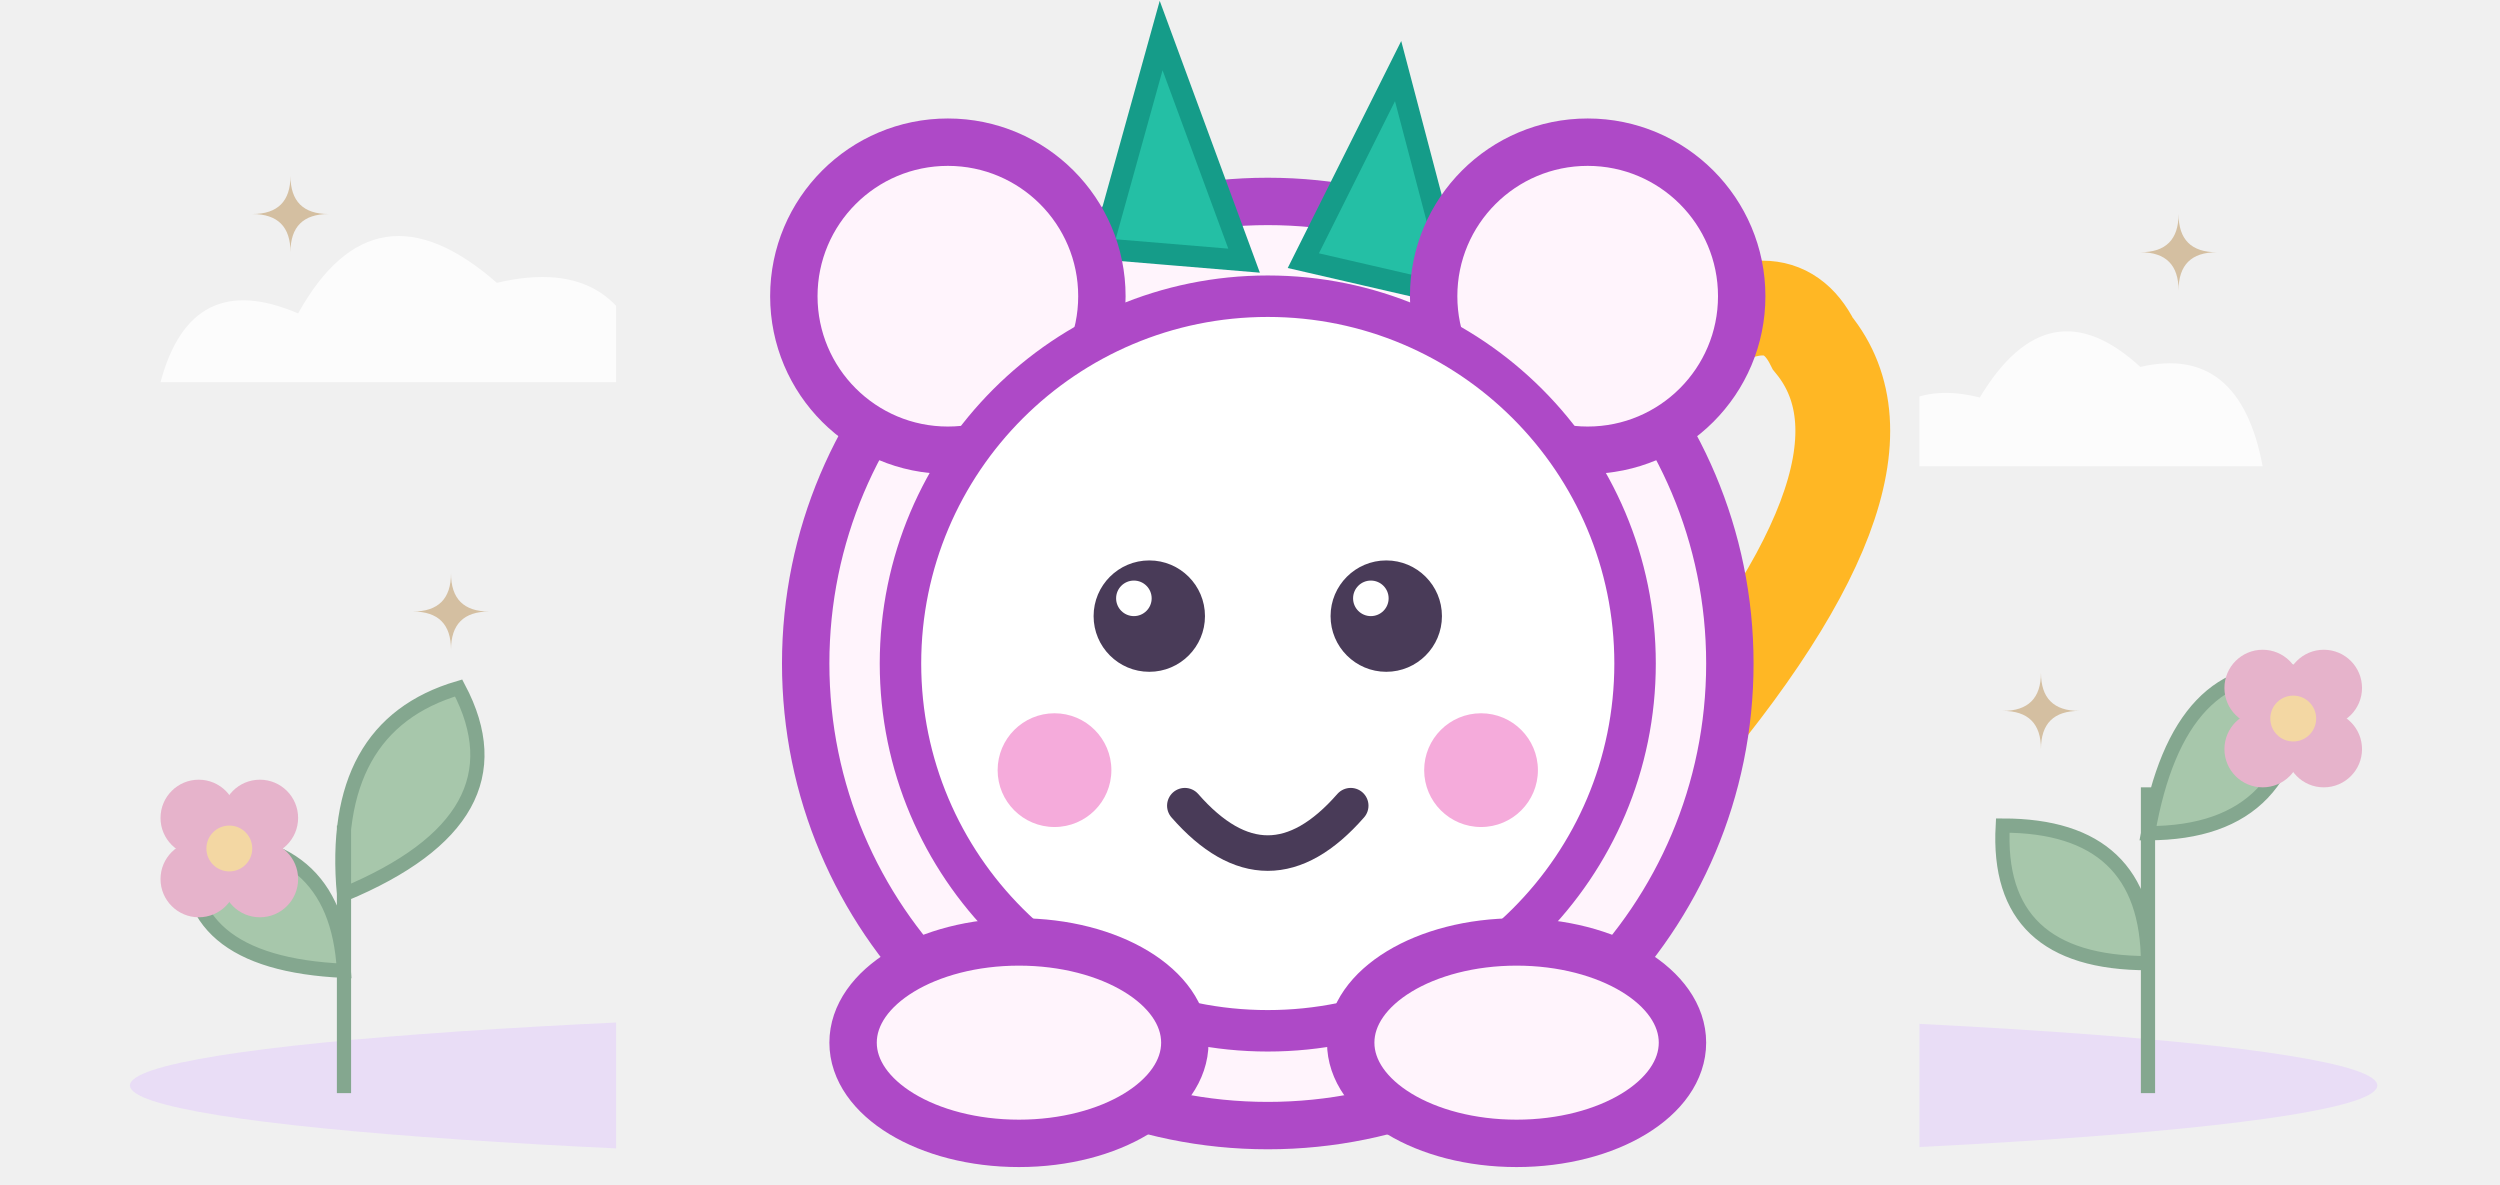
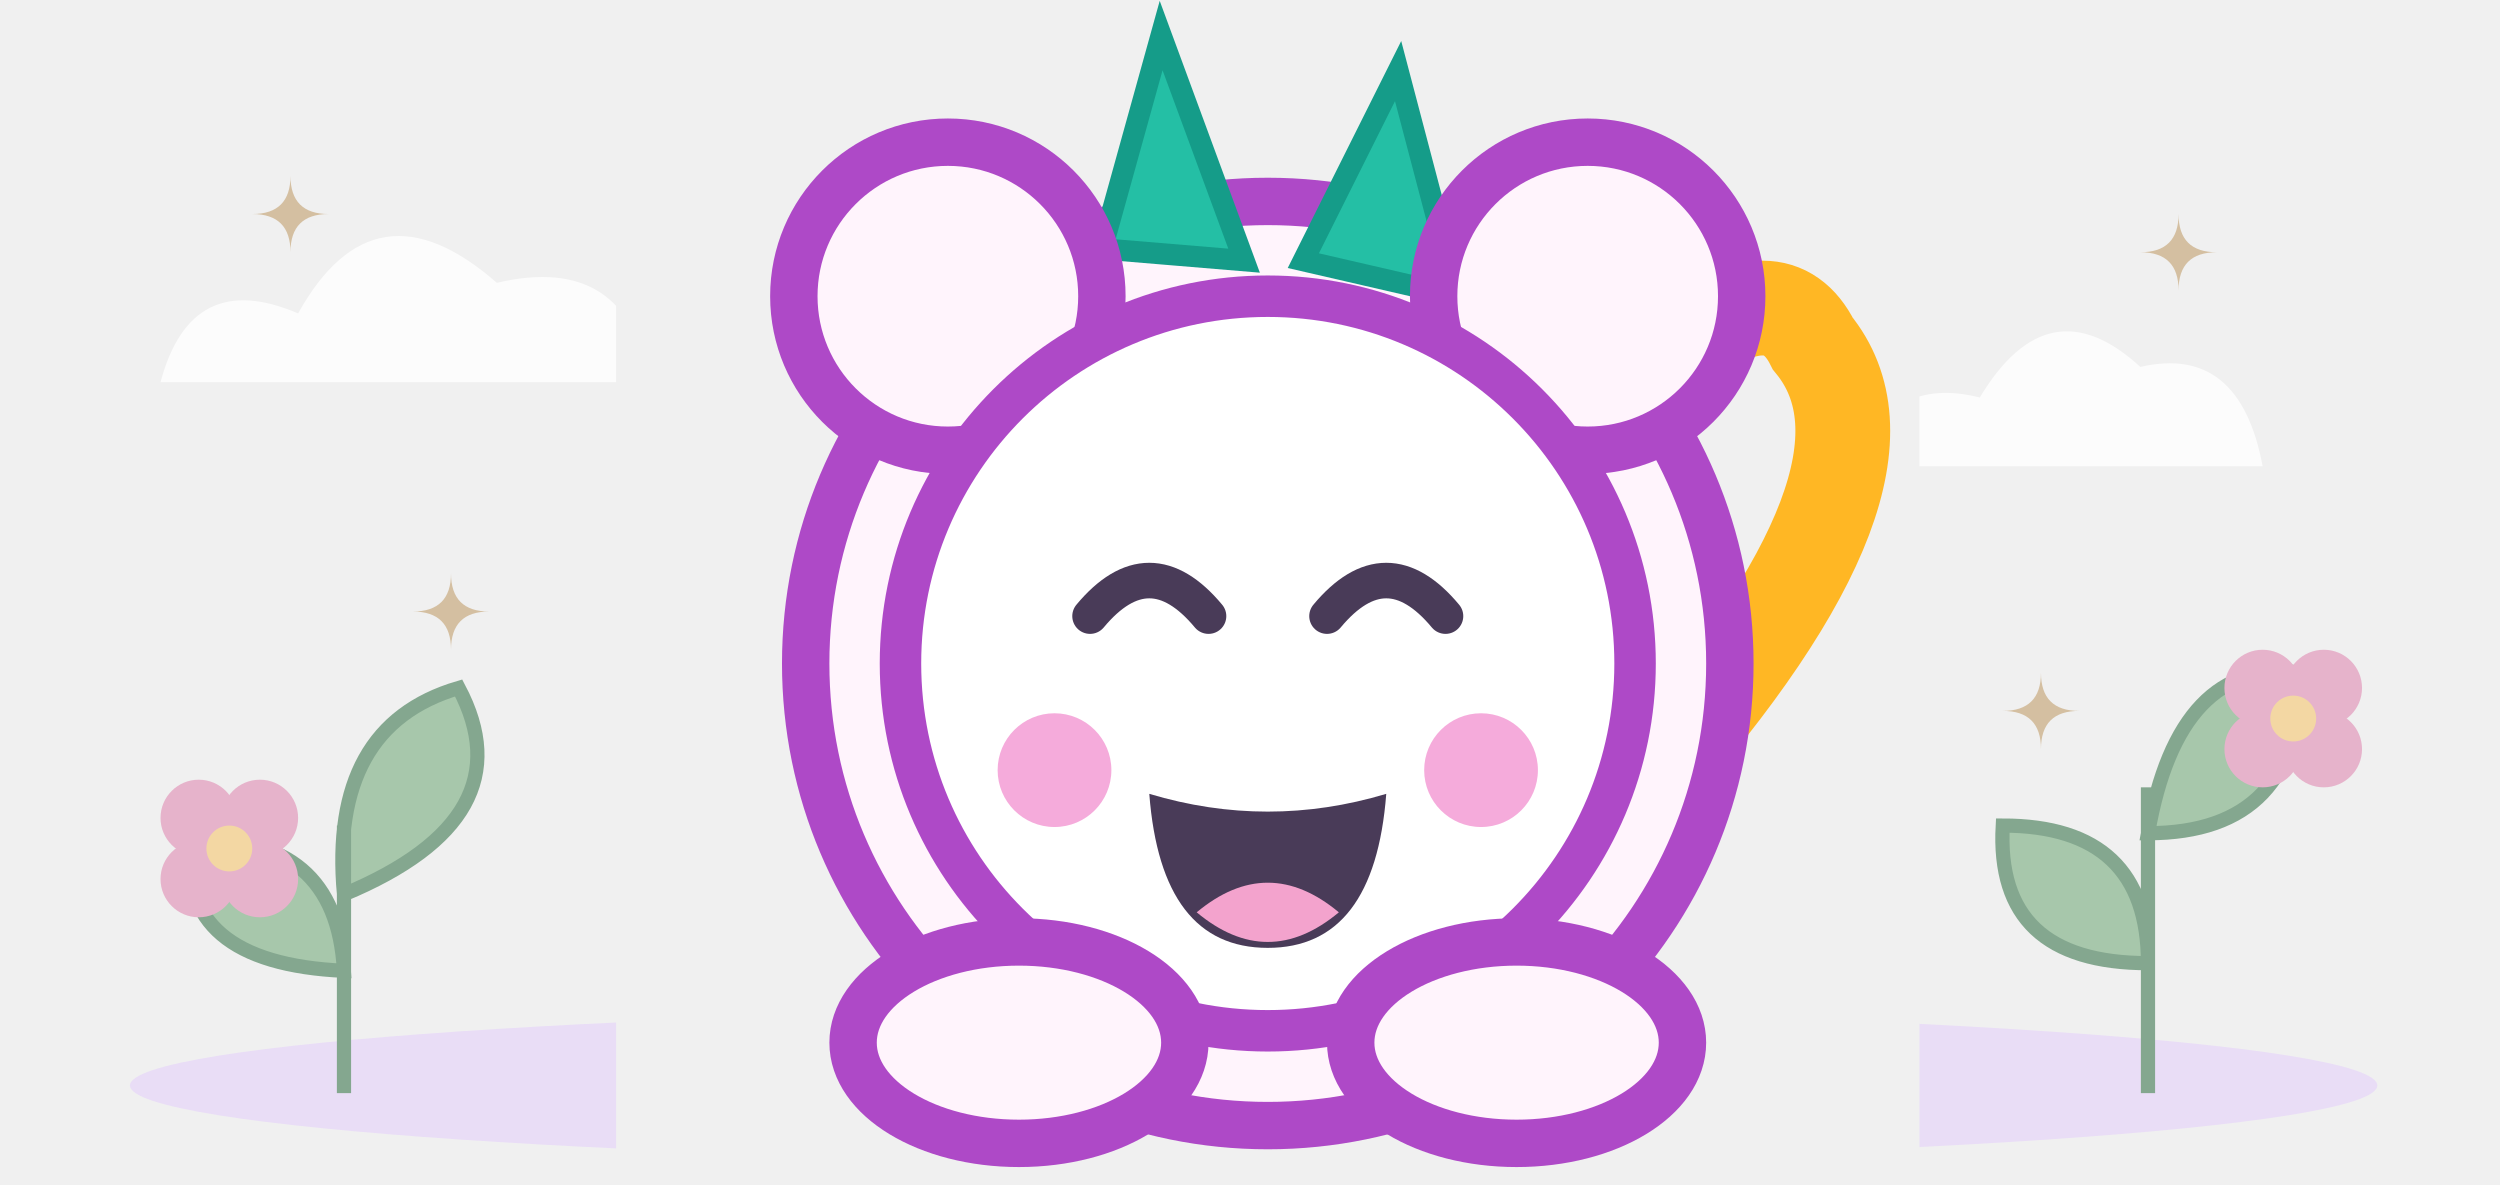
<svg xmlns="http://www.w3.org/2000/svg" width="211" height="100" viewBox="0 0 211 100" fill="none">
  <defs>
    <mask id="pl-cozy-clear">
      <rect width="211" height="100" fill="white" />
      <rect x="52" y="0" width="110" height="100" fill="black" />
    </mask>
  </defs>
  <g mask="url(#pl-cozy-clear)">
    <path d="M105.806 98.064C158.184 98.064 200.645 95.176 200.645 91.613C200.645 88.05 158.184 85.161 105.806 85.161C53.428 85.161 10.968 88.05 10.968 91.613C10.968 95.176 53.428 98.064 105.806 98.064Z" fill="#E9DDF6" />
    <path opacity="0.8" d="M13.548 32.258C15.269 25.806 19.14 23.871 25.161 26.452C29.462 18.71 35.054 17.849 41.935 23.871C49.247 22.151 53.548 24.946 54.839 32.258H13.548ZM156.774 39.355C158.495 34.194 161.935 32.258 167.097 33.548C170.968 27.097 175.484 26.236 180.645 30.968C186.237 29.677 189.677 32.473 190.968 39.355H156.774Z" fill="white" />
    <path d="M24.516 14.839C24.516 16.989 23.441 18.064 21.29 18.064C23.441 18.064 24.516 19.14 24.516 21.29C24.516 19.14 25.591 18.064 27.742 18.064C25.591 18.064 24.516 16.989 24.516 14.839Z" fill="#D4BFA1" />
    <path d="M183.871 18.064C183.871 20.215 182.796 21.29 180.645 21.29C182.796 21.29 183.871 22.366 183.871 24.516C183.871 22.366 184.946 21.29 187.097 21.29C184.946 21.29 183.871 20.215 183.871 18.064Z" fill="#D4BFA1" />
    <path d="M172.258 56.774C172.258 58.925 171.183 60 169.032 60C171.183 60 172.258 61.075 172.258 63.226C172.258 61.075 173.333 60 175.484 60C173.333 60 172.258 58.925 172.258 56.774Z" fill="#D4BFA1" />
    <path d="M38.065 48.387C38.065 50.538 36.989 51.613 34.839 51.613C36.989 51.613 38.065 52.688 38.065 54.839C38.065 52.688 39.14 51.613 41.29 51.613C39.14 51.613 38.065 50.538 38.065 48.387Z" fill="#D4BFA1" />
    <path d="M29.032 92.258V69.677V92.258ZM29.032 81.936C19.57 81.505 15.269 77.85 16.129 70.968C24.301 70.538 28.602 74.194 29.032 81.936ZM29.032 75.484C28.172 66.022 31.398 60.215 38.71 58.065C42.581 65.376 39.355 71.183 29.032 75.484ZM181.29 92.258V66.452V92.258ZM181.29 81.29C172.688 81.29 168.602 77.419 169.032 69.677C177.204 69.677 181.29 73.548 181.29 81.29ZM181.29 70.323C183.011 60.43 187.312 55.914 194.194 56.774C194.194 65.806 189.892 70.323 181.29 70.323Z" fill="#A7C7AB" />
    <path d="M29.032 92.258V69.677M181.29 92.258V66.452M29.032 81.936C19.57 81.505 15.269 77.85 16.129 70.968C24.301 70.538 28.602 74.194 29.032 81.936ZM29.032 75.484C28.172 66.022 31.398 60.215 38.71 58.065C42.581 65.376 39.355 71.183 29.032 75.484ZM181.29 81.29C172.688 81.29 168.602 77.419 169.032 69.677C177.204 69.677 181.29 73.548 181.29 81.29ZM181.29 70.323C183.011 60.43 187.312 55.914 194.194 56.774C194.194 65.806 189.892 70.323 181.29 70.323Z" stroke="#84A78F" stroke-width="1.2" />
    <path d="M16.774 72.258C18.556 72.258 20 70.814 20 69.032C20 67.251 18.556 65.806 16.774 65.806C14.993 65.806 13.548 67.251 13.548 69.032C13.548 70.814 14.993 72.258 16.774 72.258Z" fill="#E6B3CB" />
    <path d="M21.936 72.258C23.717 72.258 25.161 70.814 25.161 69.032C25.161 67.251 23.717 65.806 21.936 65.806C20.154 65.806 18.71 67.251 18.71 69.032C18.71 70.814 20.154 72.258 21.936 72.258Z" fill="#E6B3CB" />
    <path d="M16.774 77.419C18.556 77.419 20 75.975 20 74.194C20 72.412 18.556 70.968 16.774 70.968C14.993 70.968 13.548 72.412 13.548 74.194C13.548 75.975 14.993 77.419 16.774 77.419Z" fill="#E6B3CB" />
    <path d="M21.936 77.419C23.717 77.419 25.161 75.975 25.161 74.194C25.161 72.412 23.717 70.968 21.936 70.968C20.154 70.968 18.71 72.412 18.71 74.194C18.71 75.975 20.154 77.419 21.936 77.419Z" fill="#E6B3CB" />
    <path d="M19.355 73.548C20.424 73.548 21.29 72.682 21.29 71.613C21.29 70.544 20.424 69.677 19.355 69.677C18.286 69.677 17.419 70.544 17.419 71.613C17.419 72.682 18.286 73.548 19.355 73.548Z" fill="#F3D7A3" />
    <path d="M190.968 61.29C192.749 61.29 194.194 59.846 194.194 58.065C194.194 56.283 192.749 54.839 190.968 54.839C189.186 54.839 187.742 56.283 187.742 58.065C187.742 59.846 189.186 61.29 190.968 61.29Z" fill="#E6B3CB" />
    <path d="M196.129 61.29C197.911 61.29 199.355 59.846 199.355 58.065C199.355 56.283 197.911 54.839 196.129 54.839C194.347 54.839 192.903 56.283 192.903 58.065C192.903 59.846 194.347 61.29 196.129 61.29Z" fill="#E6B3CB" />
    <path d="M190.968 66.452C192.749 66.452 194.194 65.007 194.194 63.226C194.194 61.444 192.749 60 190.968 60C189.186 60 187.742 61.444 187.742 63.226C187.742 65.007 189.186 66.452 190.968 66.452Z" fill="#E6B3CB" />
    <path d="M196.129 66.452C197.911 66.452 199.355 65.007 199.355 63.226C199.355 61.444 197.911 60 196.129 60C194.347 60 192.903 61.444 192.903 63.226C192.903 65.007 194.347 66.452 196.129 66.452Z" fill="#E6B3CB" />
    <path d="M193.548 62.581C194.617 62.581 195.484 61.714 195.484 60.645C195.484 59.576 194.617 58.71 193.548 58.71C192.479 58.71 191.613 59.576 191.613 60.645C191.613 61.714 192.479 62.581 193.548 62.581Z" fill="#F3D7A3" />
    <path d="M85.161 43.871C92.287 43.871 98.064 38.094 98.064 30.968C98.064 23.841 92.287 18.064 85.161 18.064C78.035 18.064 72.258 23.841 72.258 30.968C72.258 38.094 78.035 43.871 85.161 43.871Z" fill="#CBB5E6" stroke="#9B829A" stroke-width="1.5" />
    <path d="M129.677 43.871C136.804 43.871 142.581 38.094 142.581 30.968C142.581 23.841 136.804 18.064 129.677 18.064C122.551 18.064 116.774 23.841 116.774 30.968C116.774 38.094 122.551 43.871 129.677 43.871Z" fill="#CBB5E6" stroke="#9B829A" stroke-width="1.5" />
    <path d="M85.161 37.419C88.724 37.419 91.613 34.531 91.613 30.968C91.613 27.405 88.724 24.516 85.161 24.516C81.598 24.516 78.71 27.405 78.71 30.968C78.71 34.531 81.598 37.419 85.161 37.419Z" fill="#F0E6FA" />
    <path d="M129.677 37.419C133.241 37.419 136.129 34.531 136.129 30.968C136.129 27.405 133.241 24.516 129.677 24.516C126.114 24.516 123.226 27.405 123.226 30.968C123.226 34.531 126.114 37.419 129.677 37.419Z" fill="#F0E6FA" />
    <path d="M78.71 42.581C72.258 36.559 67.527 37.634 64.516 45.806C58.925 49.677 58.065 54.624 61.935 60.645C55.914 67.527 56.774 73.333 64.516 78.064C63.226 87.527 67.742 92.043 78.064 91.613C82.366 98.064 87.957 98.925 94.839 94.194C101.29 100.645 107.527 100.645 113.548 94.194C122.151 99.785 128.817 98.925 133.548 91.613C143.441 91.613 147.527 86.882 145.806 77.419C153.548 73.548 155.054 67.742 150.323 60C154.194 51.828 152.043 45.806 143.871 41.935C140.86 32.473 135.914 29.677 129.032 33.548C121.72 26.237 114.194 26.021 106.452 32.903C100.43 27.312 94.839 30.538 89.677 42.581H78.71Z" fill="#CBB5E6" stroke="#9B829A" stroke-width="1.5" />
    <path d="M88.387 96.774C96.226 96.774 102.581 93.308 102.581 89.032C102.581 84.757 96.226 81.29 88.387 81.29C80.548 81.29 74.194 84.757 74.194 89.032C74.194 93.308 80.548 96.774 88.387 96.774Z" fill="#CBB5E6" stroke="#9B829A" stroke-width="1.2" />
    <path d="M127.097 96.774C134.936 96.774 141.29 93.308 141.29 89.032C141.29 84.757 134.936 81.29 127.097 81.29C119.258 81.29 112.903 84.757 112.903 89.032C112.903 93.308 119.258 96.774 127.097 96.774Z" fill="#CBB5E6" stroke="#9B829A" stroke-width="1.2" />
    <path d="M107.097 70.323C115.648 70.323 122.581 65.123 122.581 58.71C122.581 52.296 115.648 47.097 107.097 47.097C98.545 47.097 91.613 52.296 91.613 58.71C91.613 65.123 98.545 70.323 107.097 70.323Z" fill="#F0E6FA" />
    <path d="M104.516 55.484C106.237 53.763 107.957 53.763 109.677 55.484L107.097 58.71L104.516 55.484Z" fill="#9B829A" />
    <path d="M90.323 49.677C92.473 47.097 94.624 47.097 96.774 49.677M117.419 49.677C119.57 47.097 121.72 47.097 123.871 49.677" stroke="#69536D" stroke-width="2.5" stroke-linecap="round" />
    <path opacity="0.6" d="M88.387 61.29C91.238 61.29 93.548 60.135 93.548 58.71C93.548 57.284 91.238 56.129 88.387 56.129C85.537 56.129 83.226 57.284 83.226 58.71C83.226 60.135 85.537 61.29 88.387 61.29Z" fill="#E2A4B7" />
    <path opacity="0.6" d="M126.452 61.29C129.302 61.29 131.613 60.135 131.613 58.71C131.613 57.284 129.302 56.129 126.452 56.129C123.601 56.129 121.29 57.284 121.29 58.71C121.29 60.135 123.601 61.29 126.452 61.29Z" fill="#E2A4B7" />
    <path d="M101.935 61.935C105.376 64.946 108.817 64.946 112.258 61.935" stroke="#9B829A" stroke-width="1.6" stroke-linecap="round" />
    <path d="M105.806 76.774C105.806 76.774 92.258 69.032 94.839 62.581C96.989 59.57 100.645 59.785 105.806 63.226C110.968 59.785 114.624 59.57 116.774 62.581C118.495 66.882 114.839 71.613 105.806 76.774Z" fill="#DC9EB7" stroke="#9B829A" stroke-width="1.2" />
    <path d="M80.772 75.585C85.616 77.844 90.641 77.319 91.996 74.412C93.352 71.506 90.524 67.319 85.68 65.06C80.836 62.801 75.81 63.326 74.455 66.233C73.1 69.139 75.928 73.326 80.772 75.585Z" fill="#CBB5E6" />
    <path d="M132.777 75.585C137.62 73.326 140.449 69.139 139.093 66.233C137.738 63.326 132.713 62.801 127.869 65.06C123.025 67.319 120.197 71.506 121.552 74.412C122.907 77.319 127.933 77.844 132.777 75.585Z" fill="#CBB5E6" />
    <g opacity="0.5">
      <path d="M103.871 82.581V89.677V82.581ZM101.935 84.516H105.806H101.935ZM101.935 87.742H105.806H101.935Z" fill="black" />
      <path d="M103.871 82.581V89.677M101.935 84.516H105.806M101.935 87.742H105.806" stroke="#9B829A" stroke-width="0.8" />
    </g>
  </g>
  <g transform="translate(57 0) scale(1)">
    <g data-cozy-mascot="true">
      <path d="M82 66Q105 40 96 29Q93 23 85 29" fill="none" stroke="#FFB724" stroke-width="8" stroke-linecap="round" />
      <circle cx="50" cy="56" r="39" fill="#FFF4FC" stroke="#AE49C7" stroke-width="4" />
      <path d="M36 21L41 3L48 22Z M53 22L61 6L66 25Z" fill="#24BFA5" stroke="#159C89" stroke-width="1.8" />
      <circle cx="23" cy="25" r="13" fill="#FFF4FC" stroke="#AE49C7" stroke-width="4" />
      <circle cx="77" cy="25" r="13" fill="#FFF4FC" stroke="#AE49C7" stroke-width="4" />
      <circle cx="50" cy="56" r="31" fill="#FFFFFF" stroke="#AE49C7" stroke-width="3.5" />
-       <circle cx="40" cy="52" r="4.7" fill="#493B58" />
-       <circle cx="60" cy="52" r="4.7" fill="#493B58" />
-       <circle cx="38.7" cy="50.5" r="1.5" fill="white" />
-       <circle cx="58.7" cy="50.5" r="1.5" fill="white" />
+       <path d="M35 52Q40 46 45 52M55 52Q60 46 65 52" stroke="#493B58" stroke-width="3" fill="none" stroke-linecap="round" />
      <circle cx="32" cy="65" r="4.8" fill="#F5ABDB" />
      <circle cx="68" cy="65" r="4.8" fill="#F5ABDB" />
-       <path d="M43 68Q50 76 57 68" stroke="#493B58" stroke-width="3" fill="none" stroke-linecap="round" />
+       <path d="M40 67Q50 70 60 67Q59 80 50 80Q41 80 40 67Z" fill="#493B58" />
+       <path d="M44 77Q50 72 56 77Q50 82 44 77Z" fill="#F3A3CD" />
      <ellipse cx="29" cy="88" rx="14" ry="8.5" fill="#FFF4FC" stroke="#AE49C7" stroke-width="4" />
      <ellipse cx="71" cy="88" rx="14" ry="8.5" fill="#FFF4FC" stroke="#AE49C7" stroke-width="4" />
    </g>
  </g>
</svg>
